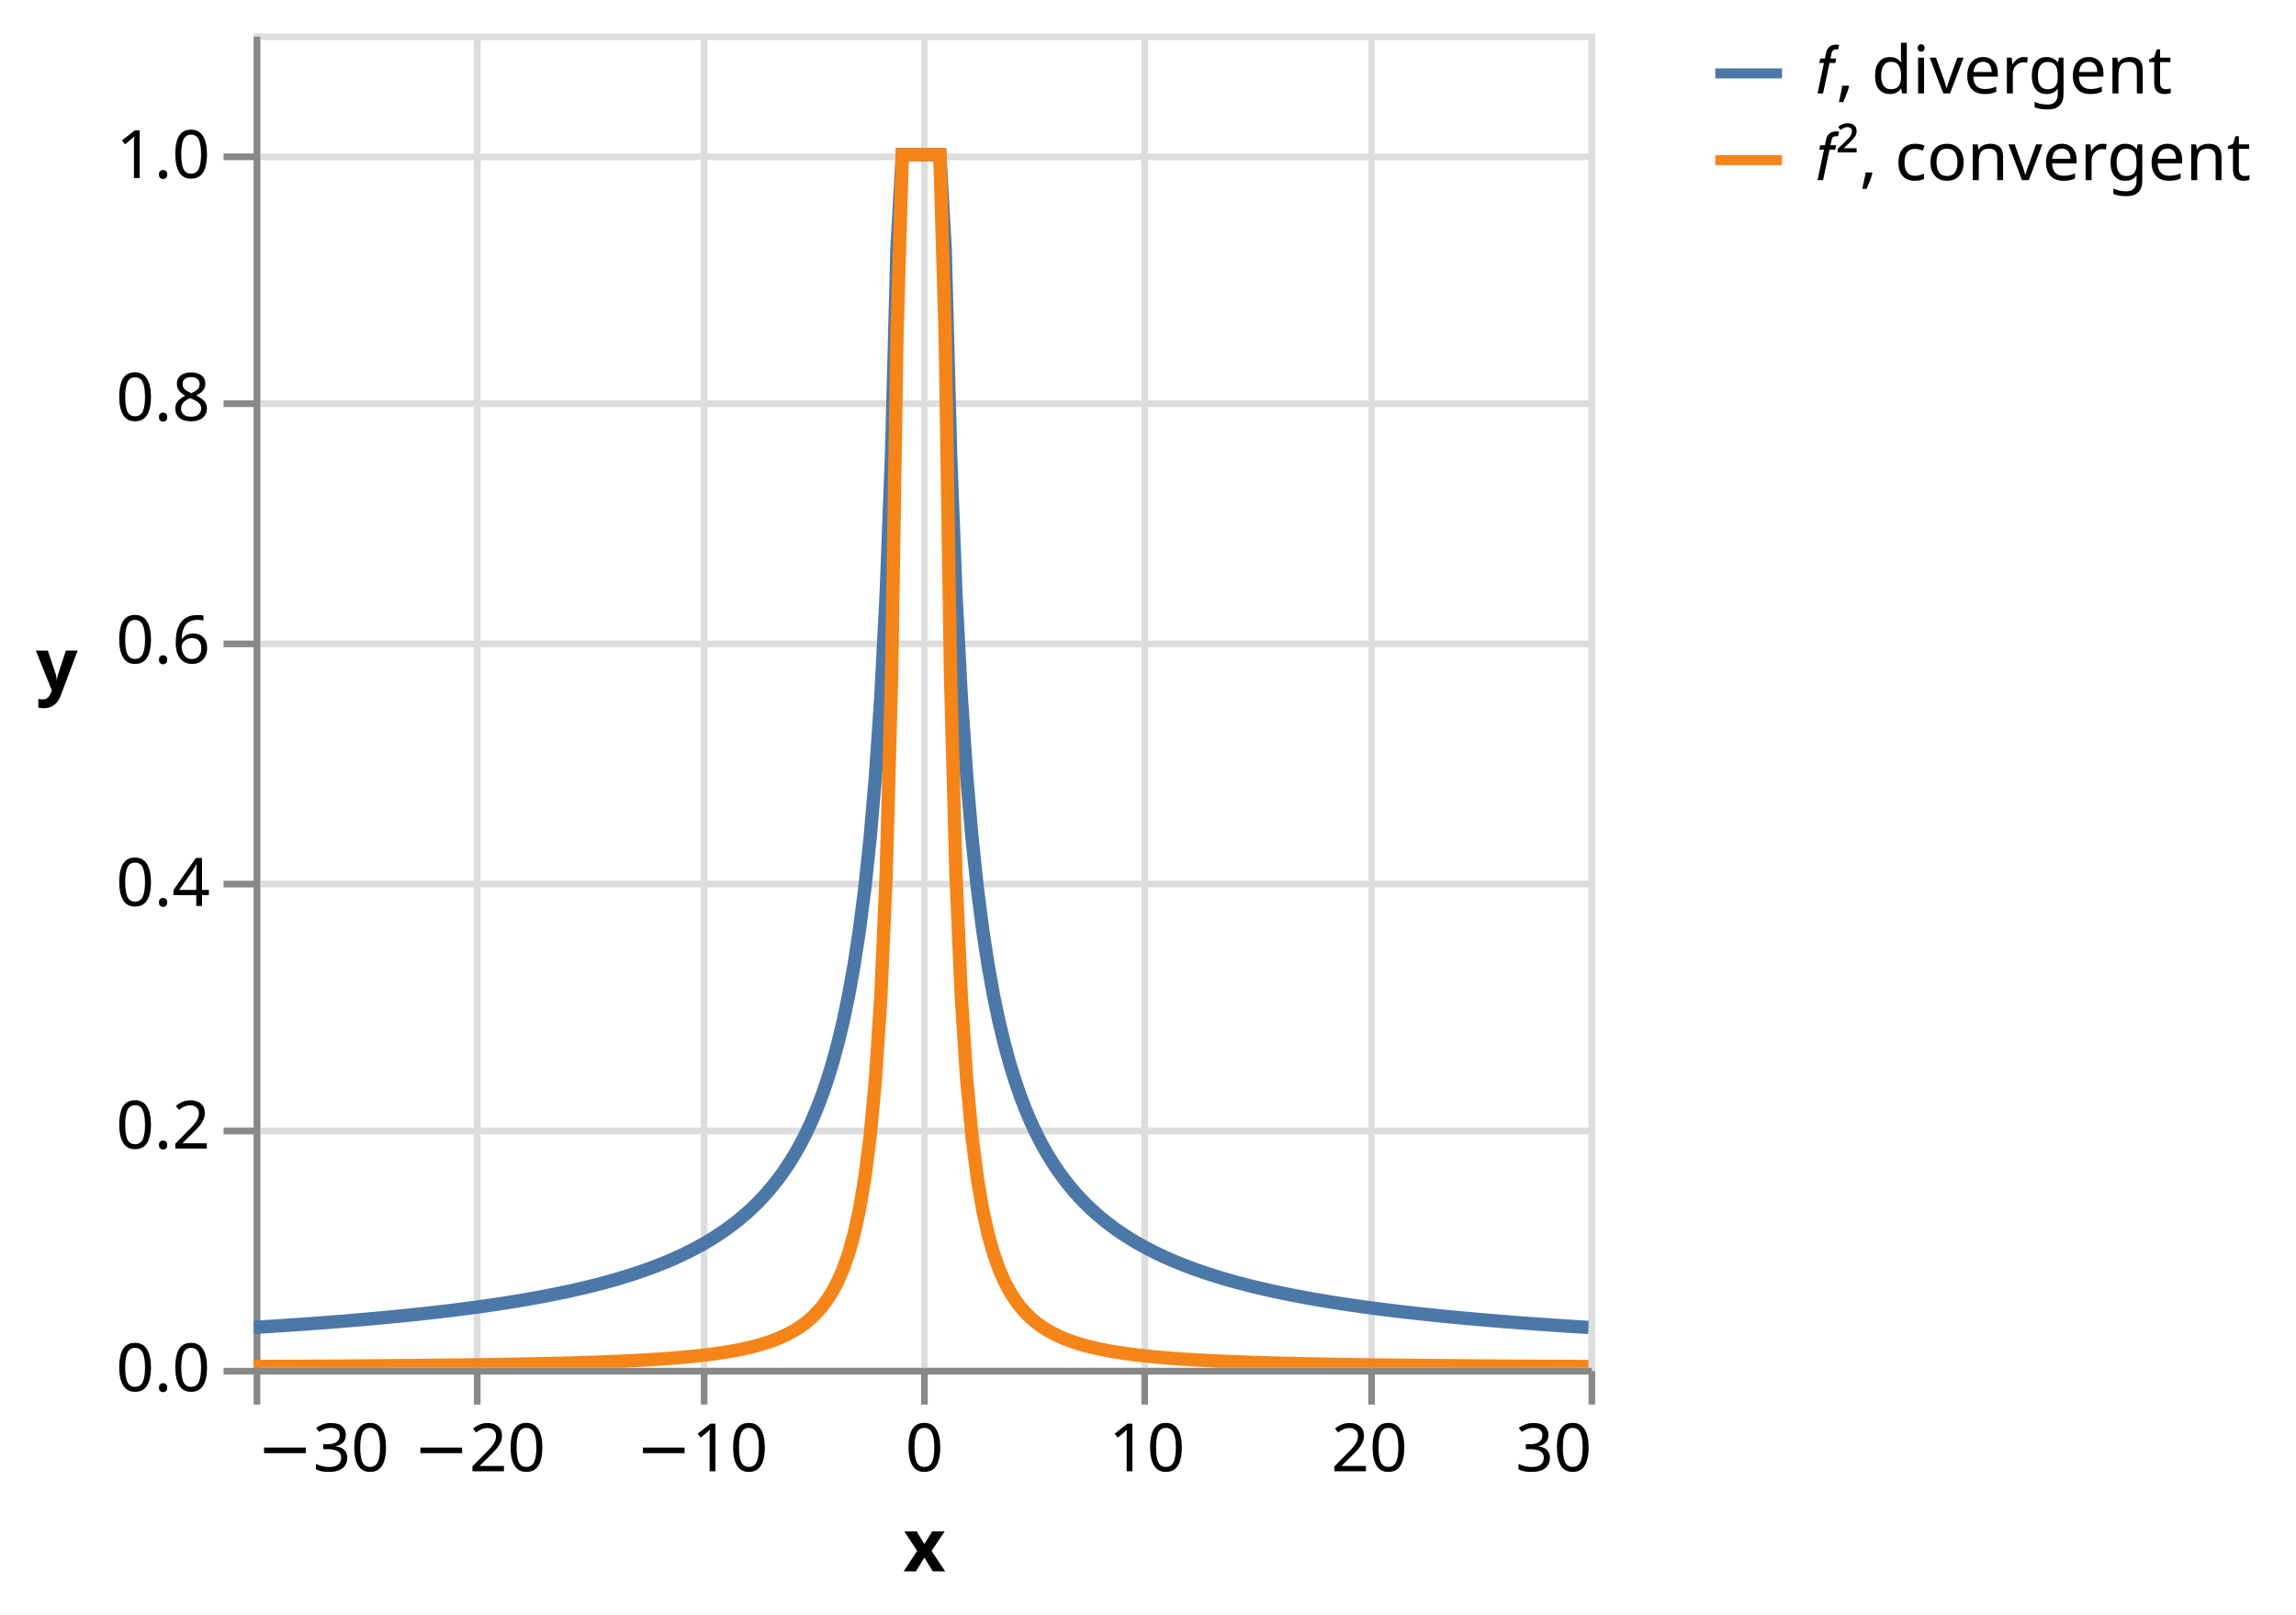
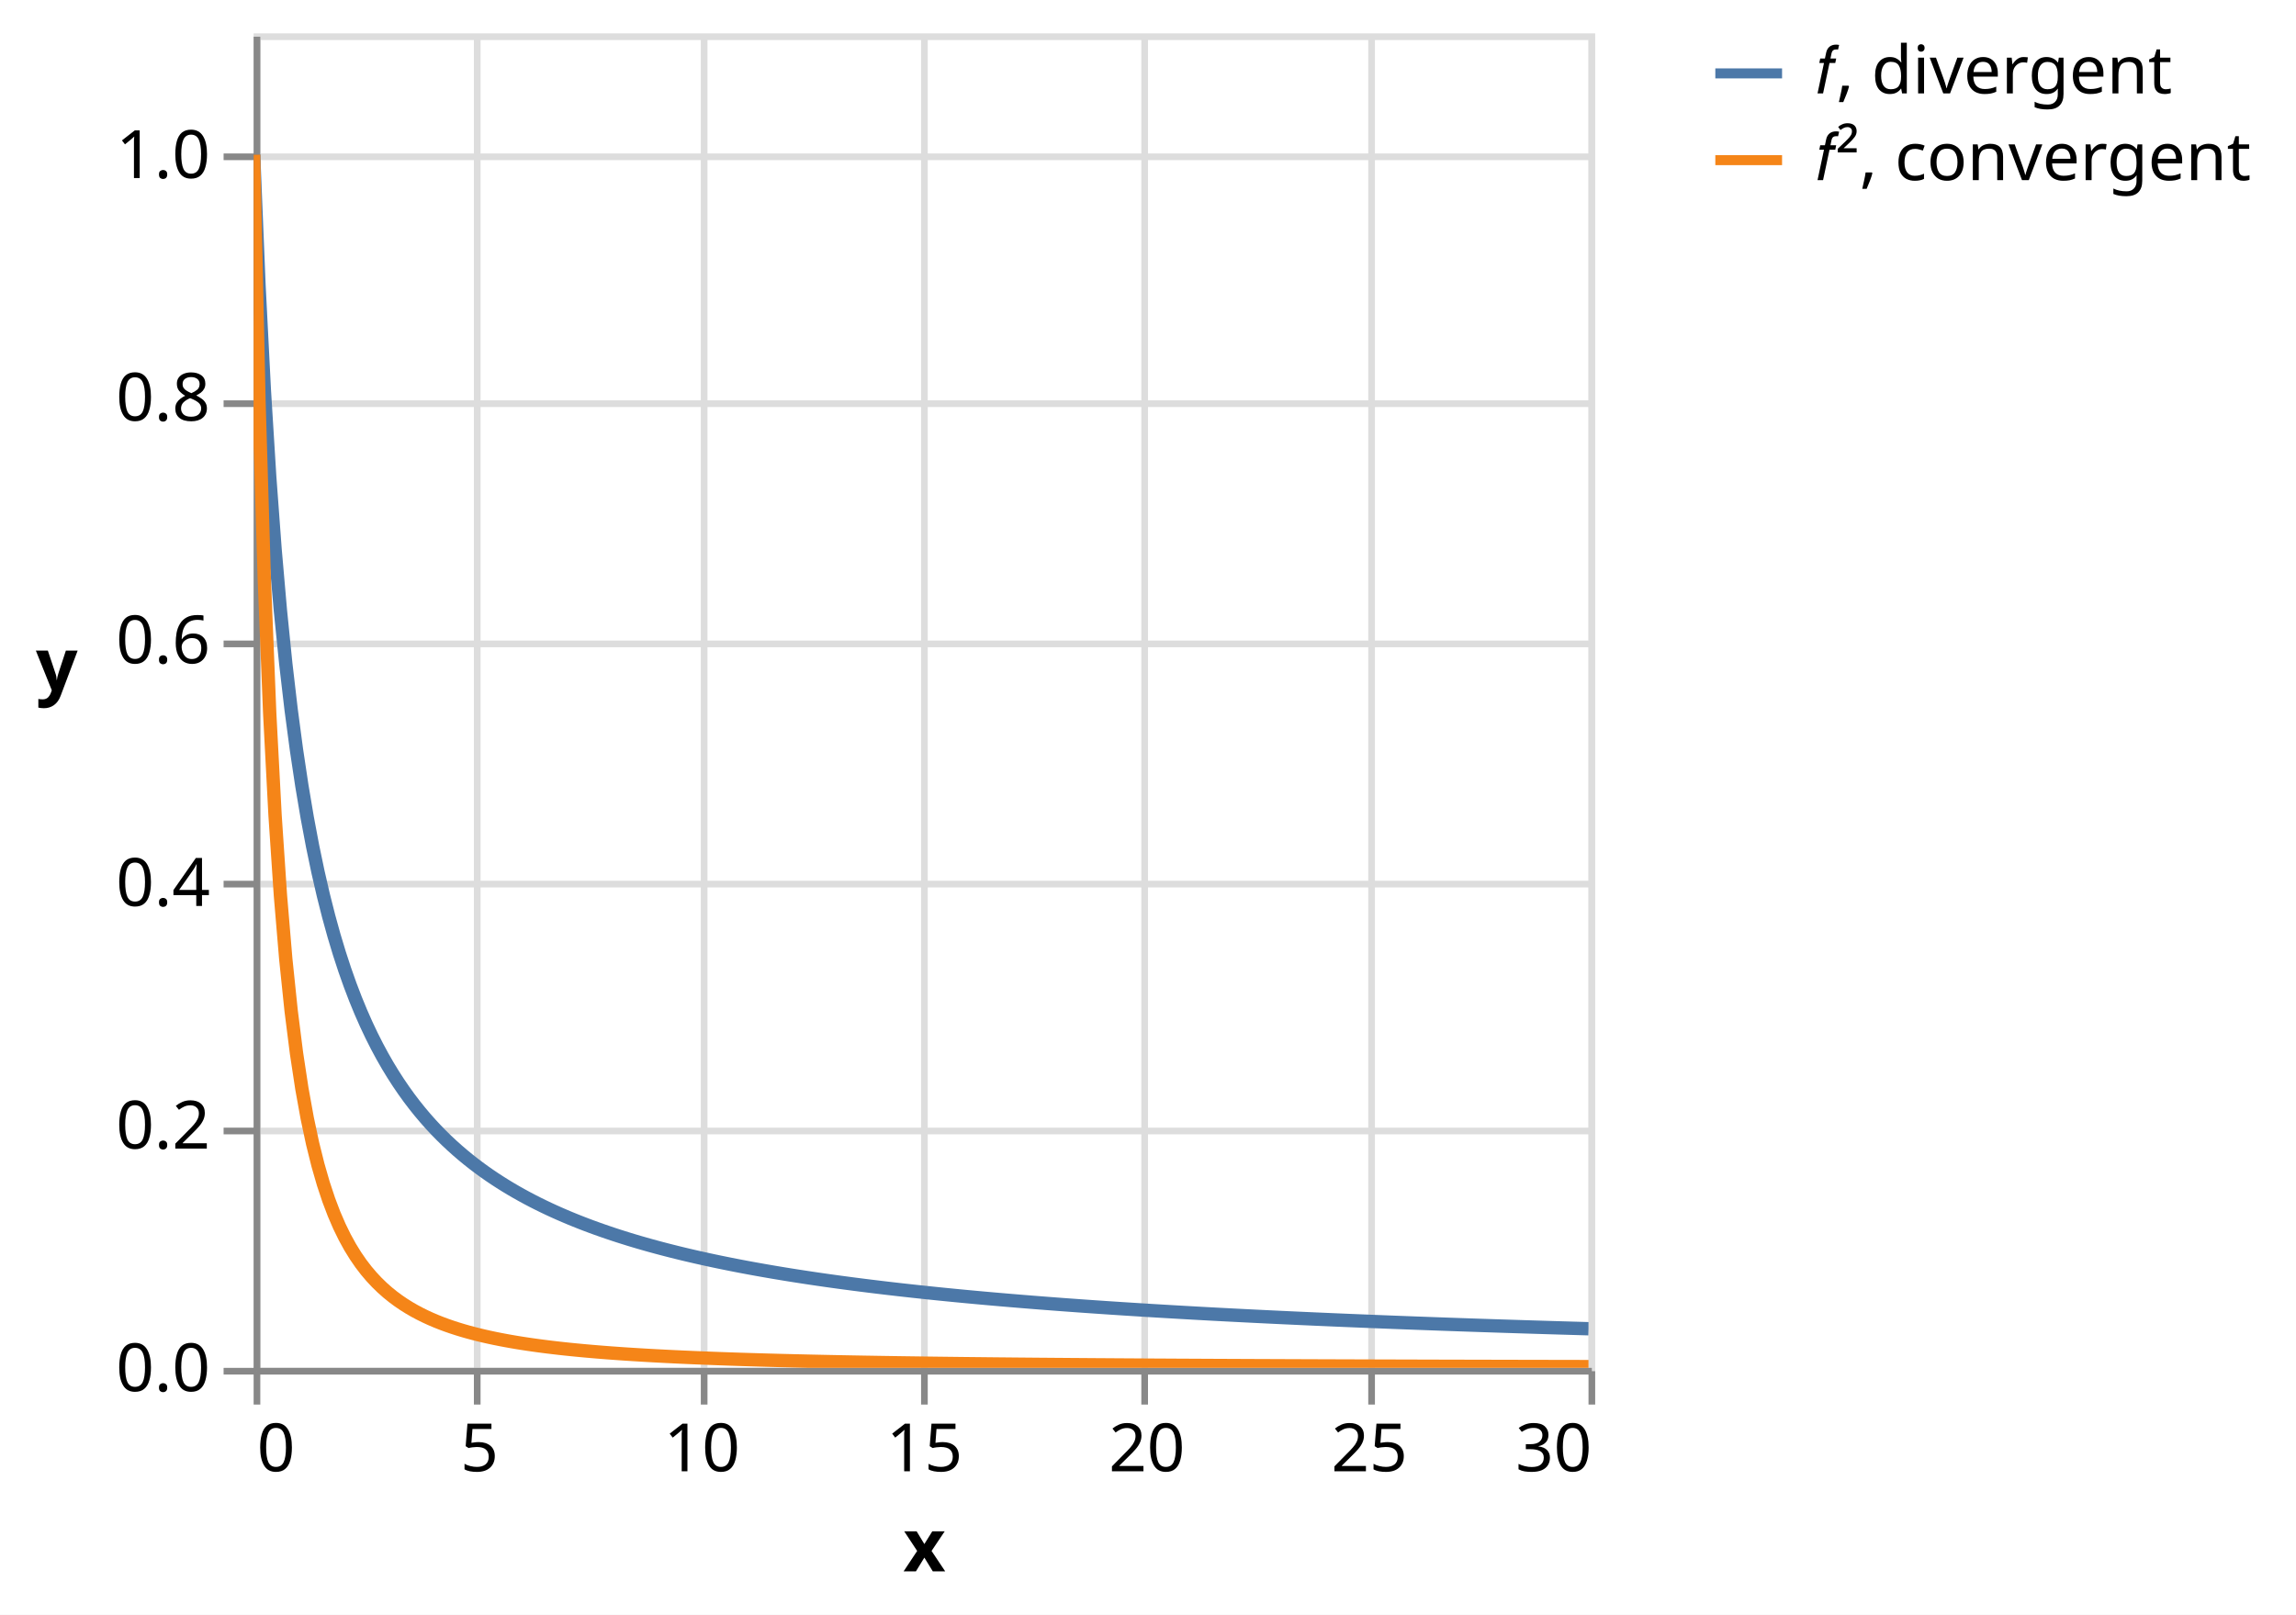
<svg xmlns="http://www.w3.org/2000/svg" version="1.1" class="marks" width="344" height="242" viewBox="0 0 344 242">
  <rect width="344" height="242" fill="white" />
  <g fill="none" stroke-miterlimit="10" transform="translate(38,5)">
    <g class="mark-group role-frame root" role="graphics-object" aria-roledescription="group mark container">
      <g transform="translate(0,0)">
        <path class="background" aria-hidden="true" d="M0.5,0.5h200v200h-200Z" stroke="#ddd" />
        <g>
          <g class="mark-group role-axis" aria-hidden="true">
            <g transform="translate(0.5,200.5)">
              <path class="background" aria-hidden="true" d="M0,0h0v0h0Z" pointer-events="none" />
              <g>
                <g class="mark-rule role-axis-grid" pointer-events="none">
                  <line transform="translate(0,-200)" x2="0" y2="200" stroke="#ddd" stroke-width="1" opacity="1" />
                  <line transform="translate(33,-200)" x2="0" y2="200" stroke="#ddd" stroke-width="1" opacity="1" />
                  <line transform="translate(67,-200)" x2="0" y2="200" stroke="#ddd" stroke-width="1" opacity="1" />
                  <line transform="translate(100,-200)" x2="0" y2="200" stroke="#ddd" stroke-width="1" opacity="1" />
                  <line transform="translate(133,-200)" x2="0" y2="200" stroke="#ddd" stroke-width="1" opacity="1" />
                  <line transform="translate(167,-200)" x2="0" y2="200" stroke="#ddd" stroke-width="1" opacity="1" />
                  <line transform="translate(200,-200)" x2="0" y2="200" stroke="#ddd" stroke-width="1" opacity="1" />
                </g>
              </g>
              <path class="foreground" aria-hidden="true" d="" pointer-events="none" display="none" />
            </g>
          </g>
          <g class="mark-group role-axis" aria-hidden="true">
            <g transform="translate(0.5,0.5)">
              <path class="background" aria-hidden="true" d="M0,0h0v0h0Z" pointer-events="none" />
              <g>
                <g class="mark-rule role-axis-grid" pointer-events="none">
                  <line transform="translate(0,200)" x2="200" y2="0" stroke="#ddd" stroke-width="1" opacity="1" />
                  <line transform="translate(0,164)" x2="200" y2="0" stroke="#ddd" stroke-width="1" opacity="1" />
                  <line transform="translate(0,127)" x2="200" y2="0" stroke="#ddd" stroke-width="1" opacity="1" />
                  <line transform="translate(0,91)" x2="200" y2="0" stroke="#ddd" stroke-width="1" opacity="1" />
                  <line transform="translate(0,55)" x2="200" y2="0" stroke="#ddd" stroke-width="1" opacity="1" />
                  <line transform="translate(0,18)" x2="200" y2="0" stroke="#ddd" stroke-width="1" opacity="1" />
                </g>
              </g>
              <path class="foreground" aria-hidden="true" d="" pointer-events="none" display="none" />
            </g>
          </g>
-           <g class="mark-group role-axis" role="graphics-symbol" aria-roledescription="axis" aria-label="X-axis titled 'x' for a linear scale with values from −30 to 30">
+           <g class="mark-group role-axis" role="graphics-symbol" aria-roledescription="axis" aria-label="X-axis titled 'x' for a linear scale with values from 0 to 30">
            <g transform="translate(0.5,200.5)">
              <path class="background" aria-hidden="true" d="M0,0h0v0h0Z" pointer-events="none" />
              <g>
                <g class="mark-rule role-axis-tick" pointer-events="none">
                  <line transform="translate(0,0)" x2="0" y2="5" stroke="#888" stroke-width="1" opacity="1" />
                  <line transform="translate(33,0)" x2="0" y2="5" stroke="#888" stroke-width="1" opacity="1" />
                  <line transform="translate(67,0)" x2="0" y2="5" stroke="#888" stroke-width="1" opacity="1" />
                  <line transform="translate(100,0)" x2="0" y2="5" stroke="#888" stroke-width="1" opacity="1" />
                  <line transform="translate(133,0)" x2="0" y2="5" stroke="#888" stroke-width="1" opacity="1" />
                  <line transform="translate(167,0)" x2="0" y2="5" stroke="#888" stroke-width="1" opacity="1" />
                  <line transform="translate(200,0)" x2="0" y2="5" stroke="#888" stroke-width="1" opacity="1" />
                </g>
                <g class="mark-text role-axis-label" pointer-events="none">
-                   <text text-anchor="start" transform="translate(0,15)" font-family="sans-serif" font-size="10px" fill="#000" opacity="1">−30</text>
-                   <text text-anchor="middle" transform="translate(33.33333,15)" font-family="sans-serif" font-size="10px" fill="#000" opacity="1">−20</text>
-                   <text text-anchor="middle" transform="translate(66.66667,15)" font-family="sans-serif" font-size="10px" fill="#000" opacity="1">−10</text>
-                   <text text-anchor="middle" transform="translate(100,15)" font-family="sans-serif" font-size="10px" fill="#000" opacity="1">0</text>
-                   <text text-anchor="middle" transform="translate(133.3333,15)" font-family="sans-serif" font-size="10px" fill="#000" opacity="1">10</text>
-                   <text text-anchor="middle" transform="translate(166.6667,15)" font-family="sans-serif" font-size="10px" fill="#000" opacity="1">20</text>
+                   <text text-anchor="start" transform="translate(0,15)" font-family="sans-serif" font-size="10px" fill="#000" opacity="1">0</text>
+                   <text text-anchor="middle" transform="translate(33.33333,15)" font-family="sans-serif" font-size="10px" fill="#000" opacity="1">5</text>
+                   <text text-anchor="middle" transform="translate(66.66667,15)" font-family="sans-serif" font-size="10px" fill="#000" opacity="1">10</text>
+                   <text text-anchor="middle" transform="translate(100,15)" font-family="sans-serif" font-size="10px" fill="#000" opacity="1">15</text>
+                   <text text-anchor="middle" transform="translate(133.3333,15)" font-family="sans-serif" font-size="10px" fill="#000" opacity="1">20</text>
+                   <text text-anchor="middle" transform="translate(166.6667,15)" font-family="sans-serif" font-size="10px" fill="#000" opacity="1">25</text>
                  <text text-anchor="end" transform="translate(200,15)" font-family="sans-serif" font-size="10px" fill="#000" opacity="1">30</text>
                </g>
                <g class="mark-rule role-axis-domain" pointer-events="none">
                  <line transform="translate(0,0)" x2="200" y2="0" stroke="#888" stroke-width="1" opacity="1" />
                </g>
                <g class="mark-text role-axis-title" pointer-events="none">
                  <text text-anchor="middle" transform="translate(100,30)" font-family="sans-serif" font-size="11px" font-weight="bold" fill="#000" opacity="1">x</text>
                </g>
              </g>
              <path class="foreground" aria-hidden="true" d="" pointer-events="none" display="none" />
            </g>
          </g>
          <g class="mark-group role-axis" role="graphics-symbol" aria-roledescription="axis" aria-label="Y-axis titled 'y' for a linear scale with values from 0.0 to 1.1">
            <g transform="translate(0.5,0.5)">
              <path class="background" aria-hidden="true" d="M0,0h0v0h0Z" pointer-events="none" />
              <g>
                <g class="mark-rule role-axis-tick" pointer-events="none">
                  <line transform="translate(0,200)" x2="-5" y2="0" stroke="#888" stroke-width="1" opacity="1" />
                  <line transform="translate(0,164)" x2="-5" y2="0" stroke="#888" stroke-width="1" opacity="1" />
                  <line transform="translate(0,127)" x2="-5" y2="0" stroke="#888" stroke-width="1" opacity="1" />
                  <line transform="translate(0,91)" x2="-5" y2="0" stroke="#888" stroke-width="1" opacity="1" />
                  <line transform="translate(0,55)" x2="-5" y2="0" stroke="#888" stroke-width="1" opacity="1" />
                  <line transform="translate(0,18)" x2="-5" y2="0" stroke="#888" stroke-width="1" opacity="1" />
                </g>
                <g class="mark-text role-axis-label" pointer-events="none">
                  <text text-anchor="end" transform="translate(-7,203)" font-family="sans-serif" font-size="10px" fill="#000" opacity="1">0.0</text>
                  <text text-anchor="end" transform="translate(-7,166.6364)" font-family="sans-serif" font-size="10px" fill="#000" opacity="1">0.2</text>
                  <text text-anchor="end" transform="translate(-7,130.2727)" font-family="sans-serif" font-size="10px" fill="#000" opacity="1">0.4</text>
                  <text text-anchor="end" transform="translate(-7,93.90909)" font-family="sans-serif" font-size="10px" fill="#000" opacity="1">0.6</text>
                  <text text-anchor="end" transform="translate(-7,57.54545)" font-family="sans-serif" font-size="10px" fill="#000" opacity="1">0.8</text>
                  <text text-anchor="end" transform="translate(-7,21.18182)" font-family="sans-serif" font-size="10px" fill="#000" opacity="1">1.0</text>
                </g>
                <g class="mark-rule role-axis-domain" pointer-events="none">
                  <line transform="translate(0,200)" x2="0" y2="-200" stroke="#888" stroke-width="1" opacity="1" />
                </g>
                <g class="mark-text role-axis-title" pointer-events="none">
                  <text text-anchor="middle" transform="translate(-30,98)" font-family="sans-serif" font-size="11px" font-weight="bold" fill="#000" opacity="1">y</text>
                </g>
              </g>
              <path class="foreground" aria-hidden="true" d="" pointer-events="none" display="none" />
            </g>
          </g>
          <g class="mark-group role-scope pathgroup" role="graphics-object" aria-roledescription="group mark container">
            <g transform="translate(0,0)">
              <path class="background" aria-hidden="true" d="M0,0h200v200h-200Z" />
              <g>
                <g class="mark-line role-mark marks" clip-path="url(#clip1)" role="graphics-object" aria-roledescription="line mark container">
-                   <path aria-label="x: −30; y: 0.0333333333333; name: 𝑓, divergent" role="graphics-symbol" aria-roledescription="line mark" d="M0,193.939L0.803,193.89L1.606,193.84L2.41,193.79L3.213,193.738L4.016,193.686L4.819,193.633L5.622,193.578L6.426,193.523L7.229,193.467L8.032,193.41L8.835,193.352L9.639,193.293L10.442,193.233L11.245,193.172L12.048,193.109L12.851,193.046L13.655,192.981L14.458,192.915L15.261,192.848L16.064,192.779L16.867,192.71L17.671,192.639L18.474,192.566L19.277,192.492L20.08,192.417L20.884,192.34L21.687,192.261L22.49,192.181L23.293,192.099L24.096,192.015L24.9,191.93L25.703,191.843L26.506,191.754L27.309,191.662L28.112,191.569L28.916,191.474L29.719,191.377L30.522,191.277L31.325,191.175L32.129,191.07L32.932,190.964L33.735,190.854L34.538,190.742L35.341,190.627L36.145,190.509L36.948,190.388L37.751,190.264L38.554,190.137L39.357,190.006L40.161,189.872L40.964,189.734L41.767,189.592L42.57,189.447L43.373,189.297L44.177,189.143L44.98,188.985L45.783,188.822L46.586,188.653L47.39,188.48L48.193,188.302L48.996,188.117L49.799,187.927L50.602,187.731L51.406,187.528L52.209,187.319L53.012,187.102L53.815,186.877L54.618,186.645L55.422,186.405L56.225,186.155L57.028,185.896L57.831,185.628L58.635,185.349L59.438,185.059L60.241,184.757L61.044,184.442L61.847,184.115L62.651,183.773L63.454,183.417L64.257,183.044L65.06,182.654L65.863,182.246L66.667,181.818L67.47,181.369L68.273,180.898L69.076,180.401L69.88,179.879L70.683,179.328L71.486,178.745L72.289,178.129L73.092,177.476L73.896,176.783L74.699,176.046L75.502,175.261L76.305,174.422L77.108,173.525L77.912,172.562L78.715,171.527L79.518,170.41L80.321,169.202L81.124,167.892L81.928,166.465L82.731,164.905L83.534,163.193L84.337,161.305L85.141,159.214L85.944,156.883L86.747,154.27L87.55,151.32L88.353,147.962L89.157,144.108L89.96,139.636L90.763,134.387L91.566,128.139L92.369,120.574L93.173,111.23L93.976,99.394L94.779,83.916L95.582,62.81L96.386,32.323L97.189,18.182L97.992,18.182L98.795,18.182L99.598,18.182L100.402,18.182L101.205,18.182L102.008,18.182L102.811,18.182L103.614,32.323L104.418,62.81L105.221,83.916L106.024,99.394L106.827,111.23L107.631,120.574L108.434,128.139L109.237,134.387L110.04,139.636L110.843,144.108L111.647,147.962L112.45,151.32L113.253,154.27L114.056,156.883L114.859,159.214L115.663,161.305L116.466,163.193L117.269,164.905L118.072,166.465L118.876,167.892L119.679,169.202L120.482,170.41L121.285,171.527L122.088,172.562L122.892,173.525L123.695,174.422L124.498,175.261L125.301,176.046L126.104,176.783L126.908,177.476L127.711,178.129L128.514,178.745L129.317,179.328L130.12,179.879L130.924,180.401L131.727,180.898L132.53,181.369L133.333,181.818L134.137,182.246L134.94,182.654L135.743,183.044L136.546,183.417L137.349,183.773L138.153,184.115L138.956,184.442L139.759,184.757L140.562,185.059L141.365,185.349L142.169,185.628L142.972,185.896L143.775,186.155L144.578,186.405L145.382,186.645L146.185,186.877L146.988,187.102L147.791,187.319L148.594,187.528L149.398,187.731L150.201,187.927L151.004,188.117L151.807,188.302L152.61,188.48L153.414,188.653L154.217,188.822L155.02,188.985L155.823,189.143L156.627,189.297L157.43,189.447L158.233,189.592L159.036,189.734L159.839,189.872L160.643,190.006L161.446,190.137L162.249,190.264L163.052,190.388L163.855,190.509L164.659,190.627L165.462,190.742L166.265,190.854L167.068,190.964L167.871,191.07L168.675,191.175L169.478,191.277L170.281,191.377L171.084,191.474L171.888,191.569L172.691,191.662L173.494,191.754L174.297,191.843L175.1,191.93L175.904,192.015L176.707,192.099L177.51,192.181L178.313,192.261L179.116,192.34L179.92,192.417L180.723,192.492L181.526,192.566L182.329,192.639L183.133,192.71L183.936,192.779L184.739,192.848L185.542,192.915L186.345,192.981L187.149,193.046L187.952,193.109L188.755,193.172L189.558,193.233L190.361,193.293L191.165,193.352L191.968,193.41L192.771,193.467L193.574,193.523L194.378,193.578L195.181,193.633L195.984,193.686L196.787,193.738L197.59,193.79L198.394,193.84L199.197,193.89L200,193.939" stroke="#4c78a8" stroke-width="2" />
+                   <path aria-label="x: 0; y: 1; name: 𝑓, divergent" role="graphics-symbol" aria-roledescription="line mark" d="M0,18.182L0.803,37.732L1.606,53.486L2.41,66.452L3.213,77.31L4.016,86.535L4.819,94.469L5.622,101.367L6.426,107.418L7.229,112.769L8.032,117.536L8.835,121.809L9.639,125.661L10.442,129.151L11.245,132.328L12.048,135.232L12.851,137.897L13.655,140.352L14.458,142.62L15.261,144.722L16.064,146.675L16.867,148.495L17.671,150.195L18.474,151.786L19.277,153.279L20.08,154.682L20.884,156.003L21.687,157.25L22.49,158.427L23.293,159.542L24.096,160.598L24.9,161.601L25.703,162.554L26.506,163.46L27.309,164.324L28.112,165.148L28.916,165.935L29.719,166.687L30.522,167.406L31.325,168.095L32.129,168.756L32.932,169.39L33.735,169.998L34.538,170.583L35.341,171.145L36.145,171.687L36.948,172.208L37.751,172.711L38.554,173.196L39.357,173.663L40.161,174.115L40.964,174.552L41.767,174.974L42.57,175.382L43.373,175.777L44.177,176.16L44.98,176.53L45.783,176.89L46.586,177.238L47.39,177.577L48.193,177.905L48.996,178.224L49.799,178.534L50.602,178.835L51.406,179.127L52.209,179.412L53.012,179.689L53.815,179.959L54.618,180.222L55.422,180.477L56.225,180.727L57.028,180.97L57.831,181.207L58.635,181.438L59.438,181.664L60.241,181.884L61.044,182.099L61.847,182.308L62.651,182.513L63.454,182.714L64.257,182.91L65.06,183.101L65.863,183.288L66.667,183.471L67.47,183.65L68.273,183.825L69.076,183.997L69.88,184.165L70.683,184.329L71.486,184.49L72.289,184.648L73.092,184.803L73.896,184.954L74.699,185.103L75.502,185.248L76.305,185.391L77.108,185.531L77.912,185.669L78.715,185.803L79.518,185.936L80.321,186.066L81.124,186.193L81.928,186.318L82.731,186.441L83.534,186.562L84.337,186.681L85.141,186.797L85.944,186.912L86.747,187.024L87.55,187.135L88.353,187.244L89.157,187.35L89.96,187.456L90.763,187.559L91.566,187.661L92.369,187.761L93.173,187.859L93.976,187.956L94.779,188.052L95.582,188.145L96.386,188.238L97.189,188.329L97.992,188.418L98.795,188.507L99.598,188.593L100.402,188.679L101.205,188.763L102.008,188.846L102.811,188.928L103.614,189.009L104.418,189.088L105.221,189.167L106.024,189.244L106.827,189.32L107.631,189.395L108.434,189.469L109.237,189.542L110.04,189.614L110.843,189.685L111.647,189.755L112.45,189.824L113.253,189.892L114.056,189.959L114.859,190.026L115.663,190.091L116.466,190.156L117.269,190.22L118.072,190.283L118.876,190.345L119.679,190.406L120.482,190.467L121.285,190.527L122.088,190.586L122.892,190.644L123.695,190.702L124.498,190.759L125.301,190.815L126.104,190.871L126.908,190.925L127.711,190.98L128.514,191.033L129.317,191.086L130.12,191.139L130.924,191.19L131.727,191.241L132.53,191.292L133.333,191.342L134.137,191.391L134.94,191.44L135.743,191.488L136.546,191.536L137.349,191.583L138.153,191.63L138.956,191.676L139.759,191.722L140.562,191.767L141.365,191.812L142.169,191.856L142.972,191.9L143.775,191.943L144.578,191.986L145.382,192.028L146.185,192.07L146.988,192.111L147.791,192.152L148.594,192.193L149.398,192.233L150.201,192.273L151.004,192.312L151.807,192.351L152.61,192.39L153.414,192.428L154.217,192.466L155.02,192.503L155.823,192.54L156.627,192.577L157.43,192.613L158.233,192.649L159.036,192.685L159.839,192.72L160.643,192.755L161.446,192.79L162.249,192.824L163.052,192.858L163.855,192.892L164.659,192.925L165.462,192.958L166.265,192.991L167.068,193.023L167.871,193.055L168.675,193.087L169.478,193.119L170.281,193.15L171.084,193.181L171.888,193.211L172.691,193.242L173.494,193.272L174.297,193.302L175.1,193.331L175.904,193.361L176.707,193.39L177.51,193.419L178.313,193.447L179.116,193.476L179.92,193.504L180.723,193.532L181.526,193.559L182.329,193.587L183.133,193.614L183.936,193.641L184.739,193.667L185.542,193.694L186.345,193.72L187.149,193.746L187.952,193.772L188.755,193.797L189.558,193.823L190.361,193.848L191.165,193.873L191.968,193.898L192.771,193.922L193.574,193.947L194.378,193.971L195.181,193.995L195.984,194.019L196.787,194.042L197.59,194.066L198.394,194.089L199.197,194.112L200,194.135" stroke="#4c78a8" stroke-width="2" />
                </g>
              </g>
              <path class="foreground" aria-hidden="true" d="" display="none" />
            </g>
            <g transform="translate(0,0)">
              <path class="background" aria-hidden="true" d="M0,0h200v200h-200Z" />
              <g>
                <g class="mark-line role-mark marks" clip-path="url(#clip2)" role="graphics-object" aria-roledescription="line mark container">
-                   <path aria-label="x: −30; y: 0.00111111111111; name: 𝑓², convergent" role="graphics-symbol" aria-roledescription="line mark" d="M0,199.798L0.803,199.795L1.606,199.791L2.41,199.788L3.213,199.784L4.016,199.781L4.819,199.777L5.622,199.773L6.426,199.769L7.229,199.765L8.032,199.761L8.835,199.757L9.639,199.753L10.442,199.748L11.245,199.744L12.048,199.739L12.851,199.734L13.655,199.729L14.458,199.724L15.261,199.719L16.064,199.713L16.867,199.708L17.671,199.702L18.474,199.696L19.277,199.69L20.08,199.684L20.884,199.677L21.687,199.671L22.49,199.664L23.293,199.657L24.096,199.649L24.9,199.642L25.703,199.634L26.506,199.626L27.309,199.618L28.112,199.609L28.916,199.6L29.719,199.591L30.522,199.581L31.325,199.572L32.129,199.561L32.932,199.551L33.735,199.54L34.538,199.529L35.341,199.517L36.145,199.505L36.948,199.492L37.751,199.479L38.554,199.465L39.357,199.451L40.161,199.436L40.964,199.42L41.767,199.404L42.57,199.387L43.373,199.37L44.177,199.352L44.98,199.333L45.783,199.313L46.586,199.292L47.39,199.27L48.193,199.247L48.996,199.223L49.799,199.198L50.602,199.172L51.406,199.144L52.209,199.115L53.012,199.085L53.815,199.053L54.618,199.019L55.422,198.983L56.225,198.946L57.028,198.906L57.831,198.864L58.635,198.819L59.438,198.772L60.241,198.722L61.044,198.669L61.847,198.612L62.651,198.552L63.454,198.487L64.257,198.419L65.06,198.345L65.863,198.266L66.667,198.182L67.47,198.091L68.273,197.993L69.076,197.887L69.88,197.773L70.683,197.65L71.486,197.515L72.289,197.369L73.092,197.21L73.896,197.035L74.699,196.844L75.502,196.634L76.305,196.402L77.108,196.145L77.912,195.859L78.715,195.541L79.518,195.184L80.321,194.783L81.124,194.33L81.928,193.815L82.731,193.226L83.534,192.549L84.337,191.765L85.141,190.851L85.944,189.775L86.747,188.498L87.55,186.966L88.353,185.106L89.157,182.818L89.96,179.959L90.763,176.322L91.566,171.598L92.369,165.303L93.173,156.659L93.976,144.331L94.779,125.885L95.582,96.484L96.386,45.365L97.189,18.182L97.992,18.182L98.795,18.182L99.598,18.182L100.402,18.182L101.205,18.182L102.008,18.182L102.811,18.182L103.614,45.365L104.418,96.484L105.221,125.885L106.024,144.331L106.827,156.659L107.631,165.303L108.434,171.598L109.237,176.322L110.04,179.959L110.843,182.818L111.647,185.106L112.45,186.966L113.253,188.498L114.056,189.775L114.859,190.851L115.663,191.765L116.466,192.549L117.269,193.226L118.072,193.815L118.876,194.33L119.679,194.783L120.482,195.184L121.285,195.541L122.088,195.859L122.892,196.145L123.695,196.402L124.498,196.634L125.301,196.844L126.104,197.035L126.908,197.21L127.711,197.369L128.514,197.515L129.317,197.65L130.12,197.773L130.924,197.887L131.727,197.993L132.53,198.091L133.333,198.182L134.137,198.266L134.94,198.345L135.743,198.419L136.546,198.487L137.349,198.552L138.153,198.612L138.956,198.669L139.759,198.722L140.562,198.772L141.365,198.819L142.169,198.864L142.972,198.906L143.775,198.946L144.578,198.983L145.382,199.019L146.185,199.053L146.988,199.085L147.791,199.115L148.594,199.144L149.398,199.172L150.201,199.198L151.004,199.223L151.807,199.247L152.61,199.27L153.414,199.292L154.217,199.313L155.02,199.333L155.823,199.352L156.627,199.37L157.43,199.387L158.233,199.404L159.036,199.42L159.839,199.436L160.643,199.451L161.446,199.465L162.249,199.479L163.052,199.492L163.855,199.505L164.659,199.517L165.462,199.529L166.265,199.54L167.068,199.551L167.871,199.561L168.675,199.572L169.478,199.581L170.281,199.591L171.084,199.6L171.888,199.609L172.691,199.618L173.494,199.626L174.297,199.634L175.1,199.642L175.904,199.649L176.707,199.657L177.51,199.664L178.313,199.671L179.116,199.677L179.92,199.684L180.723,199.69L181.526,199.696L182.329,199.702L183.133,199.708L183.936,199.713L184.739,199.719L185.542,199.724L186.345,199.729L187.149,199.734L187.952,199.739L188.755,199.744L189.558,199.748L190.361,199.753L191.165,199.757L191.968,199.761L192.771,199.765L193.574,199.769L194.378,199.773L195.181,199.777L195.984,199.781L196.787,199.784L197.59,199.788L198.394,199.791L199.197,199.795L200,199.798" stroke="#f58518" stroke-width="2" />
+                   <path aria-label="x: 0; y: 1; name: 𝑓², convergent" role="graphics-symbol" aria-roledescription="line mark" d="M0,18.182L0.803,55.18L1.606,81.936L2.41,101.907L3.213,117.209L4.016,129.191L4.819,138.748L5.622,146.493L6.426,152.857L7.229,158.149L8.032,162.598L8.835,166.374L9.639,169.605L10.442,172.392L11.245,174.813L12.048,176.928L12.851,178.788L13.655,180.432L14.458,181.892L15.261,183.194L16.064,184.361L16.867,185.41L17.671,186.357L18.474,187.215L19.277,187.994L20.08,188.705L20.884,189.354L21.687,189.948L22.49,190.494L23.293,190.997L24.096,191.461L24.9,191.89L25.703,192.288L26.506,192.657L27.309,193L28.112,193.319L28.916,193.618L29.719,193.896L30.522,194.157L31.325,194.402L32.129,194.631L32.932,194.847L33.735,195.049L34.538,195.241L35.341,195.421L36.145,195.591L36.948,195.752L37.751,195.904L38.554,196.048L39.357,196.185L40.161,196.315L40.964,196.438L41.767,196.555L42.57,196.667L43.373,196.773L44.177,196.874L44.98,196.97L45.783,197.063L46.586,197.151L47.39,197.235L48.193,197.315L48.996,197.392L49.799,197.466L50.602,197.536L51.406,197.604L52.209,197.669L53.012,197.731L53.815,197.791L54.618,197.848L55.422,197.904L56.225,197.957L57.028,198.008L57.831,198.057L58.635,198.105L59.438,198.151L60.241,198.195L61.044,198.237L61.847,198.279L62.651,198.318L63.454,198.357L64.257,198.394L65.06,198.429L65.863,198.464L66.667,198.497L67.47,198.53L68.273,198.561L69.076,198.591L69.88,198.621L70.683,198.649L71.486,198.677L72.289,198.704L73.092,198.73L73.896,198.755L74.699,198.779L75.502,198.803L76.305,198.826L77.108,198.849L77.912,198.87L78.715,198.892L79.518,198.912L80.321,198.932L81.124,198.952L81.928,198.97L82.731,198.989L83.534,199.007L84.337,199.024L85.141,199.041L85.944,199.058L86.747,199.074L87.55,199.09L88.353,199.105L89.157,199.12L89.96,199.135L90.763,199.149L91.566,199.163L92.369,199.176L93.173,199.189L93.976,199.202L94.779,199.215L95.582,199.227L96.386,199.239L97.189,199.251L97.992,199.262L98.795,199.273L99.598,199.284L100.402,199.295L101.205,199.306L102.008,199.316L102.811,199.326L103.614,199.336L104.418,199.345L105.221,199.355L106.024,199.364L106.827,199.373L107.631,199.381L108.434,199.39L109.237,199.398L110.04,199.407L110.843,199.415L111.647,199.423L112.45,199.43L113.253,199.438L114.056,199.446L114.859,199.453L115.663,199.46L116.466,199.467L117.269,199.474L118.072,199.481L118.876,199.487L119.679,199.494L120.482,199.5L121.285,199.506L122.088,199.513L122.892,199.519L123.695,199.524L124.498,199.53L125.301,199.536L126.104,199.542L126.908,199.547L127.711,199.552L128.514,199.558L129.317,199.563L130.12,199.568L130.924,199.573L131.727,199.578L132.53,199.583L133.333,199.588L134.137,199.592L134.94,199.597L135.743,199.602L136.546,199.606L137.349,199.61L138.153,199.615L138.956,199.619L139.759,199.623L140.562,199.627L141.365,199.631L142.169,199.635L142.972,199.639L143.775,199.643L144.578,199.647L145.382,199.65L146.185,199.654L146.988,199.658L147.791,199.661L148.594,199.665L149.398,199.668L150.201,199.672L151.004,199.675L151.807,199.678L152.61,199.681L153.414,199.685L154.217,199.688L155.02,199.691L155.823,199.694L156.627,199.697L157.43,199.7L158.233,199.703L159.036,199.706L159.839,199.709L160.643,199.711L161.446,199.714L162.249,199.717L163.052,199.719L163.855,199.722L164.659,199.725L165.462,199.727L166.265,199.73L167.068,199.732L167.871,199.735L168.675,199.737L169.478,199.74L170.281,199.742L171.084,199.744L171.888,199.747L172.691,199.749L173.494,199.751L174.297,199.753L175.1,199.755L175.904,199.758L176.707,199.76L177.51,199.762L178.313,199.764L179.116,199.766L179.92,199.768L180.723,199.77L181.526,199.772L182.329,199.774L183.133,199.776L183.936,199.778L184.739,199.779L185.542,199.781L186.345,199.783L187.149,199.785L187.952,199.787L188.755,199.788L189.558,199.79L190.361,199.792L191.165,199.794L191.968,199.795L192.771,199.797L193.574,199.798L194.378,199.8L195.181,199.802L195.984,199.803L196.787,199.805L197.59,199.806L198.394,199.808L199.197,199.809L200,199.811" stroke="#f58518" stroke-width="2" />
                </g>
              </g>
              <path class="foreground" aria-hidden="true" d="" display="none" />
            </g>
          </g>
          <g class="mark-group role-legend" role="graphics-symbol" aria-roledescription="legend" aria-label="Symbol legend for stroke color with 2 values: 𝑓, divergent, 𝑓², convergent">
            <g transform="translate(218,0)">
              <path class="background" aria-hidden="true" d="M0,0h83v24h-83Z" pointer-events="none" />
              <g>
                <g class="mark-group role-legend-entry">
                  <g transform="translate(0,0)">
                    <path class="background" aria-hidden="true" d="M0,0h0v0h0Z" pointer-events="none" />
                    <g>
                      <g class="mark-group role-scope" role="graphics-object" aria-roledescription="group mark container">
                        <g transform="translate(0,0)">
                          <path class="background" aria-hidden="true" d="M0,0h83v11h-83Z" pointer-events="none" opacity="1" />
                          <g>
                            <g class="mark-symbol role-legend-symbol" pointer-events="none">
                              <path transform="translate(6,6)" d="M-5,0L5,0" stroke="#4c78a8" stroke-width="1.5" opacity="1" />
                            </g>
                            <g class="mark-text role-legend-label" pointer-events="none">
                              <text text-anchor="start" transform="translate(16,9)" font-family="sans-serif" font-size="10px" fill="#000" opacity="1">𝑓, divergent</text>
                            </g>
                          </g>
                          <path class="foreground" aria-hidden="true" d="" pointer-events="none" display="none" />
                        </g>
                        <g transform="translate(0,13)">
                          <path class="background" aria-hidden="true" d="M0,0h83v11h-83Z" pointer-events="none" opacity="1" />
                          <g>
                            <g class="mark-symbol role-legend-symbol" pointer-events="none">
                              <path transform="translate(6,6)" d="M-5,0L5,0" stroke="#f58518" stroke-width="1.5" opacity="1" />
                            </g>
                            <g class="mark-text role-legend-label" pointer-events="none">
                              <text text-anchor="start" transform="translate(16,9)" font-family="sans-serif" font-size="10px" fill="#000" opacity="1">𝑓², convergent</text>
                            </g>
                          </g>
                          <path class="foreground" aria-hidden="true" d="" pointer-events="none" display="none" />
                        </g>
                      </g>
                    </g>
                    <path class="foreground" aria-hidden="true" d="" pointer-events="none" display="none" />
                  </g>
                </g>
              </g>
              <path class="foreground" aria-hidden="true" d="" pointer-events="none" display="none" />
            </g>
          </g>
        </g>
        <path class="foreground" aria-hidden="true" d="" display="none" />
      </g>
    </g>
  </g>
  <defs>
    <clipPath id="clip1">
      <rect x="0" y="0" width="200" height="200" />
    </clipPath>
    <clipPath id="clip2">
      <rect x="0" y="0" width="200" height="200" />
    </clipPath>
  </defs>
</svg>
